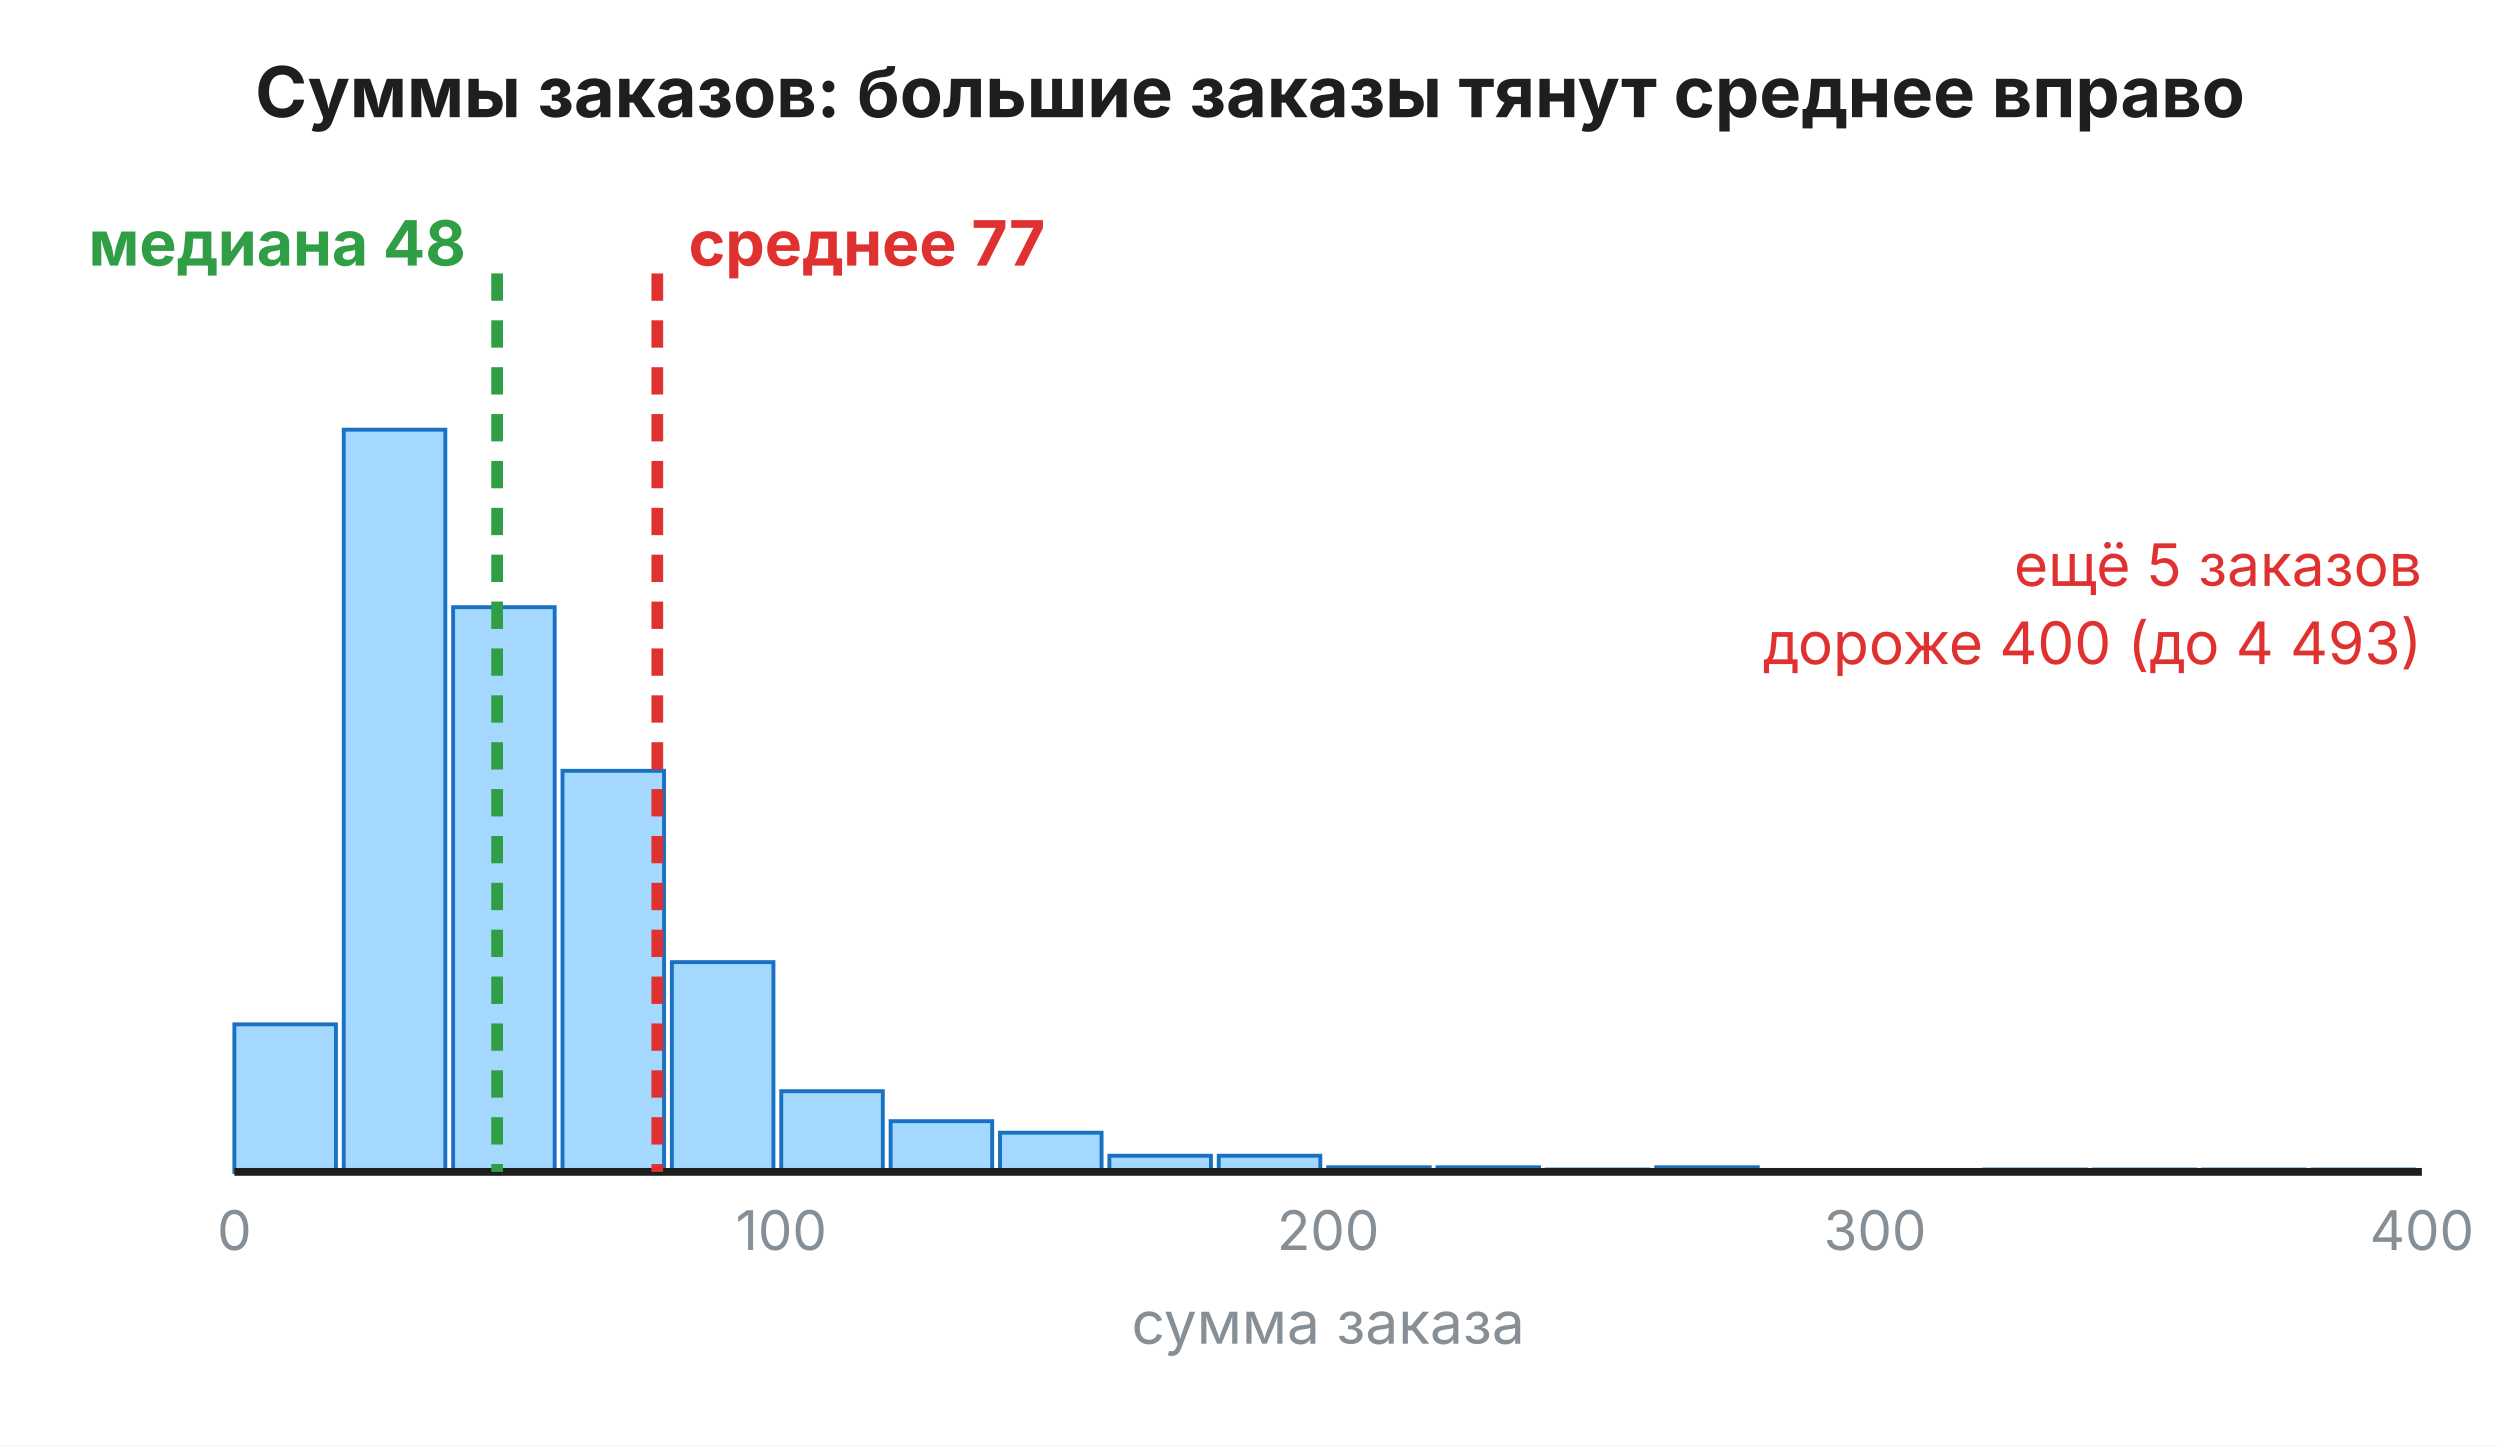
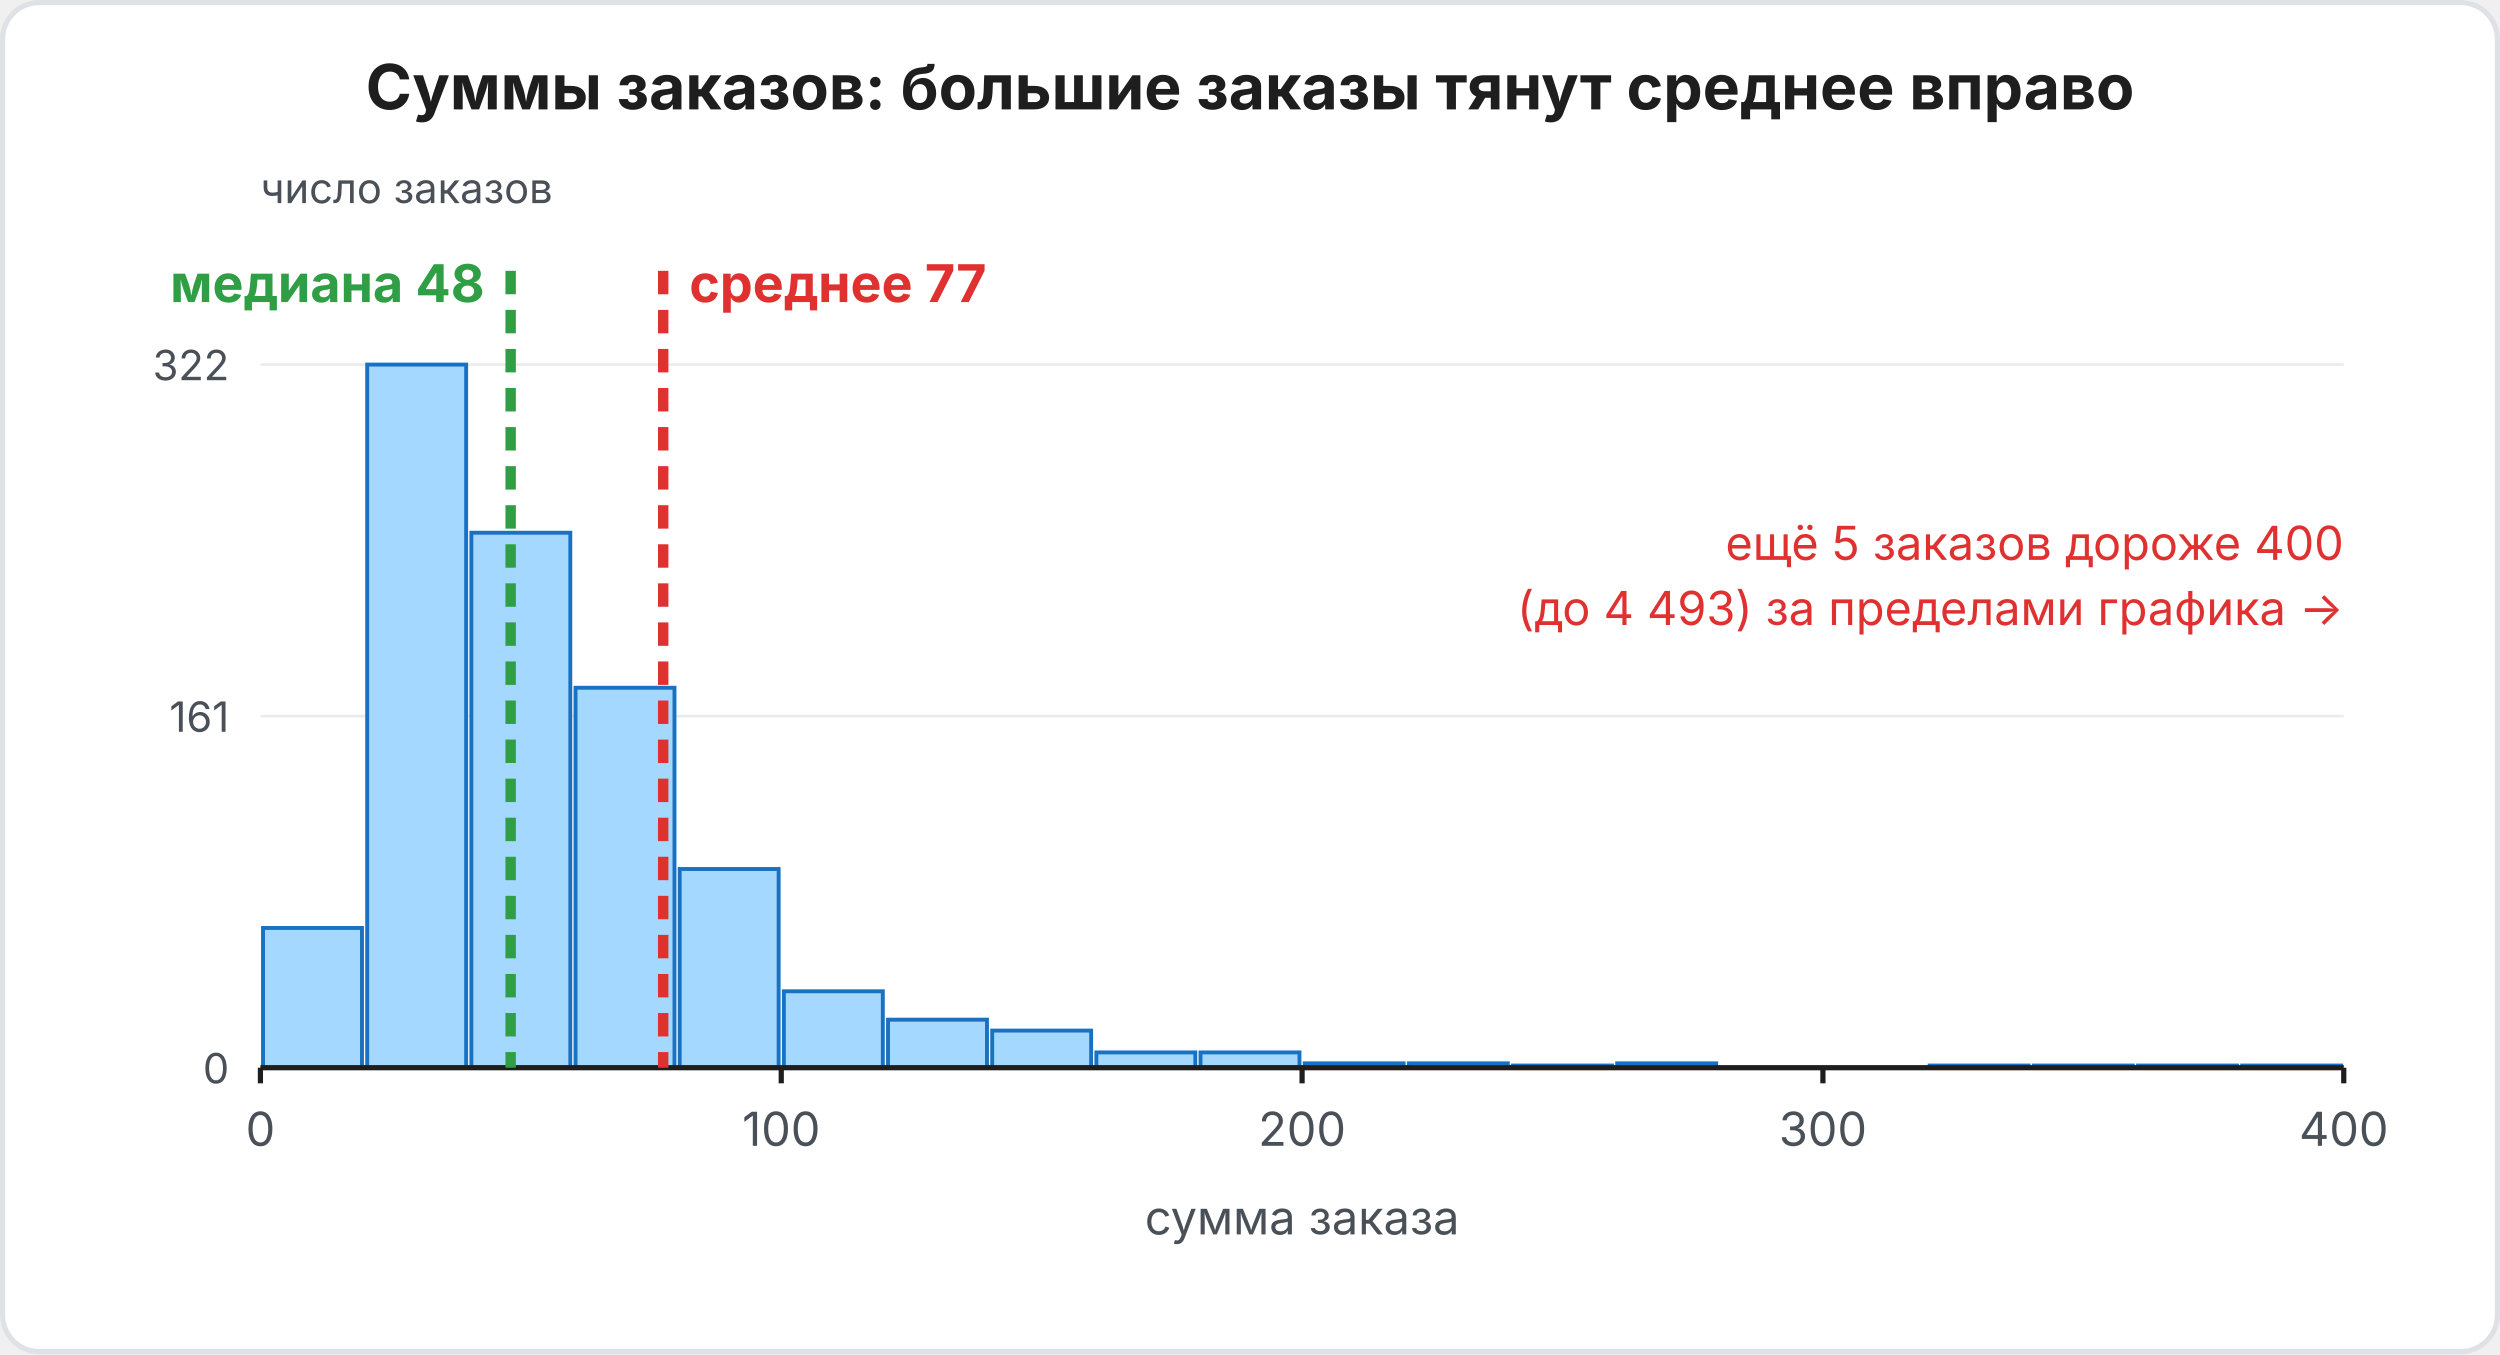
- <svg xmlns="http://www.w3.org/2000/svg" viewBox="0 0 640 370" width="640" height="370" role="img" aria-label="Гистограмма сумм заказов. Среднее правее медианы">
-   <rect width="640" height="370" fill="#ffffff" />
-   <text x="320" y="30" font-size="18" fill="#1e1e1e" text-anchor="middle" font-weight="bold" font-family="system-ui, -apple-system, 'Segoe UI', sans-serif">Суммы заказов: большие заказы тянут среднее вправо</text>
-   <rect x="60" y="262.236" width="26" height="37.764" fill="#a5d8ff" stroke="#1971c2" />
-   <rect x="88" y="110.0" width="26" height="190.0" fill="#a5d8ff" stroke="#1971c2" />
-   <rect x="116" y="155.435" width="26" height="144.565" fill="#a5d8ff" stroke="#1971c2" />
-   <rect x="144" y="197.329" width="26" height="102.671" fill="#a5d8ff" stroke="#1971c2" />
-   <rect x="172" y="246.304" width="26" height="53.696" fill="#a5d8ff" stroke="#1971c2" />
-   <rect x="200" y="279.348" width="26" height="20.652" fill="#a5d8ff" stroke="#1971c2" />
-   <rect x="228" y="287.019" width="26" height="12.981" fill="#a5d8ff" stroke="#1971c2" />
-   <rect x="256" y="289.969" width="26" height="10.031" fill="#a5d8ff" stroke="#1971c2" />
-   <rect x="284" y="295.87" width="26" height="4.13" fill="#a5d8ff" stroke="#1971c2" />
-   <rect x="312" y="295.87" width="26" height="4.13" fill="#a5d8ff" stroke="#1971c2" />
-   <rect x="340" y="298.82" width="26" height="1.18" fill="#a5d8ff" stroke="#1971c2" />
-   <rect x="368" y="298.82" width="26" height="1.18" fill="#a5d8ff" stroke="#1971c2" />
-   <rect x="396" y="299.41" width="26" height="0.59" fill="#a5d8ff" stroke="#1971c2" />
-   <rect x="424" y="298.82" width="26" height="1.18" fill="#a5d8ff" stroke="#1971c2" />
-   <rect x="452" y="300.0" width="26" height="0.0" fill="#a5d8ff" stroke="#1971c2" />
-   <rect x="480" y="300.0" width="26" height="0.0" fill="#a5d8ff" stroke="#1971c2" />
-   <rect x="508" y="299.41" width="26" height="0.59" fill="#a5d8ff" stroke="#1971c2" />
-   <rect x="536" y="299.41" width="26" height="0.59" fill="#a5d8ff" stroke="#1971c2" />
-   <rect x="564" y="299.41" width="26" height="0.59" fill="#a5d8ff" stroke="#1971c2" />
-   <rect x="592" y="299.41" width="26" height="0.59" fill="#a5d8ff" stroke="#1971c2" />
-   <line x1="60" y1="300" x2="620" y2="300" stroke="#1e1e1e" stroke-width="2" />
-   <text x="60.0" y="320" font-size="14" fill="#868e96" text-anchor="middle" font-weight="normal" font-family="system-ui, -apple-system, 'Segoe UI', sans-serif">0</text>
-   <text x="200.0" y="320" font-size="14" fill="#868e96" text-anchor="middle" font-weight="normal" font-family="system-ui, -apple-system, 'Segoe UI', sans-serif">100</text>
-   <text x="340.0" y="320" font-size="14" fill="#868e96" text-anchor="middle" font-weight="normal" font-family="system-ui, -apple-system, 'Segoe UI', sans-serif">200</text>
-   <text x="480.0" y="320" font-size="14" fill="#868e96" text-anchor="middle" font-weight="normal" font-family="system-ui, -apple-system, 'Segoe UI', sans-serif">300</text>
-   <text x="620.0" y="320" font-size="14" fill="#868e96" text-anchor="middle" font-weight="normal" font-family="system-ui, -apple-system, 'Segoe UI', sans-serif">400</text>
-   <text x="340" y="344" font-size="15" fill="#868e96" text-anchor="middle" font-weight="normal" font-family="system-ui, -apple-system, 'Segoe UI', sans-serif">сумма заказа</text>
-   <line x1="127.263" y1="70" x2="127.263" y2="300" stroke="#2f9e44" stroke-width="3" stroke-dasharray="7 5" />
-   <text x="119.263" y="68" font-size="16" fill="#2f9e44" text-anchor="end" font-weight="bold" font-family="system-ui, -apple-system, 'Segoe UI', sans-serif">медиана 48</text>
-   <line x1="168.269" y1="70" x2="168.269" y2="300" stroke="#e03131" stroke-width="3" stroke-dasharray="7 5" />
-   <text x="176.269" y="68" font-size="16" fill="#e03131" text-anchor="start" font-weight="bold" font-family="system-ui, -apple-system, 'Segoe UI', sans-serif">среднее 77</text>
-   <text x="620" y="150" font-size="15" fill="#e03131" text-anchor="end" font-weight="normal" font-family="system-ui, -apple-system, 'Segoe UI', sans-serif">ещё 5 заказов</text>
-   <text x="620" y="170" font-size="15" fill="#e03131" text-anchor="end" font-weight="normal" font-family="system-ui, -apple-system, 'Segoe UI', sans-serif">дороже 400 (до 4 493)</text>
+ <svg xmlns="http://www.w3.org/2000/svg" viewBox="0 0 960 520" width="960" height="520" role="img" aria-label="Гистограмма сумм заказов. Среднее правее медианы">
+   <rect x="1" y="1" width="958" height="518" rx="14" fill="#ffffff" stroke="#dee2e6" stroke-width="2" />
+   <text x="480.0" y="42" font-size="24" fill="#1e1e1e" text-anchor="middle" font-weight="bold" font-family="system-ui, -apple-system, 'Segoe UI', sans-serif">Суммы заказов: большие заказы тянут среднее вправо</text>
+   <line x1="100" y1="410.0" x2="900" y2="410.0" stroke="#e9ecef" stroke-width="1" />
+   <text x="88" y="416.0" font-size="16" fill="#495057" text-anchor="end" font-weight="normal" font-family="system-ui, -apple-system, 'Segoe UI', sans-serif">0</text>
+   <line x1="100" y1="275.0" x2="900" y2="275.0" stroke="#e9ecef" stroke-width="1" />
+   <text x="88" y="281.0" font-size="16" fill="#495057" text-anchor="end" font-weight="normal" font-family="system-ui, -apple-system, 'Segoe UI', sans-serif">161</text>
+   <line x1="100" y1="140.0" x2="900" y2="140.0" stroke="#e9ecef" stroke-width="1" />
+   <text x="88" y="146.0" font-size="16" fill="#495057" text-anchor="end" font-weight="normal" font-family="system-ui, -apple-system, 'Segoe UI', sans-serif">322</text>
+   <text x="100" y="78" font-size="16" fill="#495057" text-anchor="start" font-weight="normal" font-family="system-ui, -apple-system, 'Segoe UI', sans-serif">число заказов</text>
+   <rect x="101" y="356.335" width="38" height="53.665" fill="#a5d8ff" stroke="#1971c2" stroke-width="1.5" />
+   <rect x="141" y="140.0" width="38" height="270.0" fill="#a5d8ff" stroke="#1971c2" stroke-width="1.5" />
+   <rect x="181" y="204.565" width="38" height="205.435" fill="#a5d8ff" stroke="#1971c2" stroke-width="1.5" />
+   <rect x="221" y="264.099" width="38" height="145.901" fill="#a5d8ff" stroke="#1971c2" stroke-width="1.5" />
+   <rect x="261" y="333.696" width="38" height="76.304" fill="#a5d8ff" stroke="#1971c2" stroke-width="1.5" />
+   <rect x="301" y="380.652" width="38" height="29.348" fill="#a5d8ff" stroke="#1971c2" stroke-width="1.5" />
+   <rect x="341" y="391.553" width="38" height="18.447" fill="#a5d8ff" stroke="#1971c2" stroke-width="1.5" />
+   <rect x="381" y="395.745" width="38" height="14.255" fill="#a5d8ff" stroke="#1971c2" stroke-width="1.5" />
+   <rect x="421" y="404.13" width="38" height="5.87" fill="#a5d8ff" stroke="#1971c2" stroke-width="1.5" />
+   <rect x="461" y="404.13" width="38" height="5.87" fill="#a5d8ff" stroke="#1971c2" stroke-width="1.5" />
+   <rect x="501" y="408.323" width="38" height="1.677" fill="#a5d8ff" stroke="#1971c2" stroke-width="1.5" />
+   <rect x="541" y="408.323" width="38" height="1.677" fill="#a5d8ff" stroke="#1971c2" stroke-width="1.5" />
+   <rect x="581" y="409.161" width="38" height="0.839" fill="#a5d8ff" stroke="#1971c2" stroke-width="1.5" />
+   <rect x="621" y="408.323" width="38" height="1.677" fill="#a5d8ff" stroke="#1971c2" stroke-width="1.5" />
+   <rect x="661" y="410.0" width="38" height="0.0" fill="#a5d8ff" stroke="#1971c2" stroke-width="1.5" />
+   <rect x="701" y="410.0" width="38" height="0.0" fill="#a5d8ff" stroke="#1971c2" stroke-width="1.5" />
+   <rect x="741" y="409.161" width="38" height="0.839" fill="#a5d8ff" stroke="#1971c2" stroke-width="1.5" />
+   <rect x="781" y="409.161" width="38" height="0.839" fill="#a5d8ff" stroke="#1971c2" stroke-width="1.5" />
+   <rect x="821" y="409.161" width="38" height="0.839" fill="#a5d8ff" stroke="#1971c2" stroke-width="1.5" />
+   <rect x="861" y="409.161" width="38" height="0.839" fill="#a5d8ff" stroke="#1971c2" stroke-width="1.5" />
+   <line x1="100" y1="410" x2="900" y2="410" stroke="#1e1e1e" stroke-width="2" />
+   <line x1="100.0" y1="410" x2="100.0" y2="416" stroke="#1e1e1e" stroke-width="2" />
+   <text x="100.0" y="440" font-size="18" fill="#495057" text-anchor="middle" font-weight="normal" font-family="system-ui, -apple-system, 'Segoe UI', sans-serif">0</text>
+   <line x1="300.0" y1="410" x2="300.0" y2="416" stroke="#1e1e1e" stroke-width="2" />
+   <text x="300.0" y="440" font-size="18" fill="#495057" text-anchor="middle" font-weight="normal" font-family="system-ui, -apple-system, 'Segoe UI', sans-serif">100</text>
+   <line x1="500.0" y1="410" x2="500.0" y2="416" stroke="#1e1e1e" stroke-width="2" />
+   <text x="500.0" y="440" font-size="18" fill="#495057" text-anchor="middle" font-weight="normal" font-family="system-ui, -apple-system, 'Segoe UI', sans-serif">200</text>
+   <line x1="700.0" y1="410" x2="700.0" y2="416" stroke="#1e1e1e" stroke-width="2" />
+   <text x="700.0" y="440" font-size="18" fill="#495057" text-anchor="middle" font-weight="normal" font-family="system-ui, -apple-system, 'Segoe UI', sans-serif">300</text>
+   <line x1="900.0" y1="410" x2="900.0" y2="416" stroke="#1e1e1e" stroke-width="2" />
+   <text x="900.0" y="440" font-size="18" fill="#495057" text-anchor="middle" font-weight="normal" font-family="system-ui, -apple-system, 'Segoe UI', sans-serif">400</text>
+   <text x="500" y="474" font-size="18" fill="#495057" text-anchor="middle" font-weight="normal" font-family="system-ui, -apple-system, 'Segoe UI', sans-serif">сумма заказа</text>
+   <line x1="196.09" y1="104" x2="196.09" y2="410" stroke="#2f9e44" stroke-width="4" stroke-dasharray="9 6" />
+   <text x="186.09" y="116" font-size="20" fill="#2f9e44" text-anchor="end" font-weight="bold" font-family="system-ui, -apple-system, 'Segoe UI', sans-serif">медиана 48</text>
+   <line x1="254.67" y1="104" x2="254.67" y2="410" stroke="#e03131" stroke-width="4" stroke-dasharray="9 6" />
+   <text x="264.67" y="116" font-size="20" fill="#e03131" text-anchor="start" font-weight="bold" font-family="system-ui, -apple-system, 'Segoe UI', sans-serif">среднее 77</text>
+   <text x="900" y="215" font-size="18" fill="#e03131" text-anchor="end" font-weight="normal" font-family="system-ui, -apple-system, 'Segoe UI', sans-serif">ещё 5 заказов дороже 400</text>
+   <text x="900" y="240" font-size="18" fill="#e03131" text-anchor="end" font-weight="normal" font-family="system-ui, -apple-system, 'Segoe UI', sans-serif">(до 4 493) за пределами графика →</text>
</svg>
